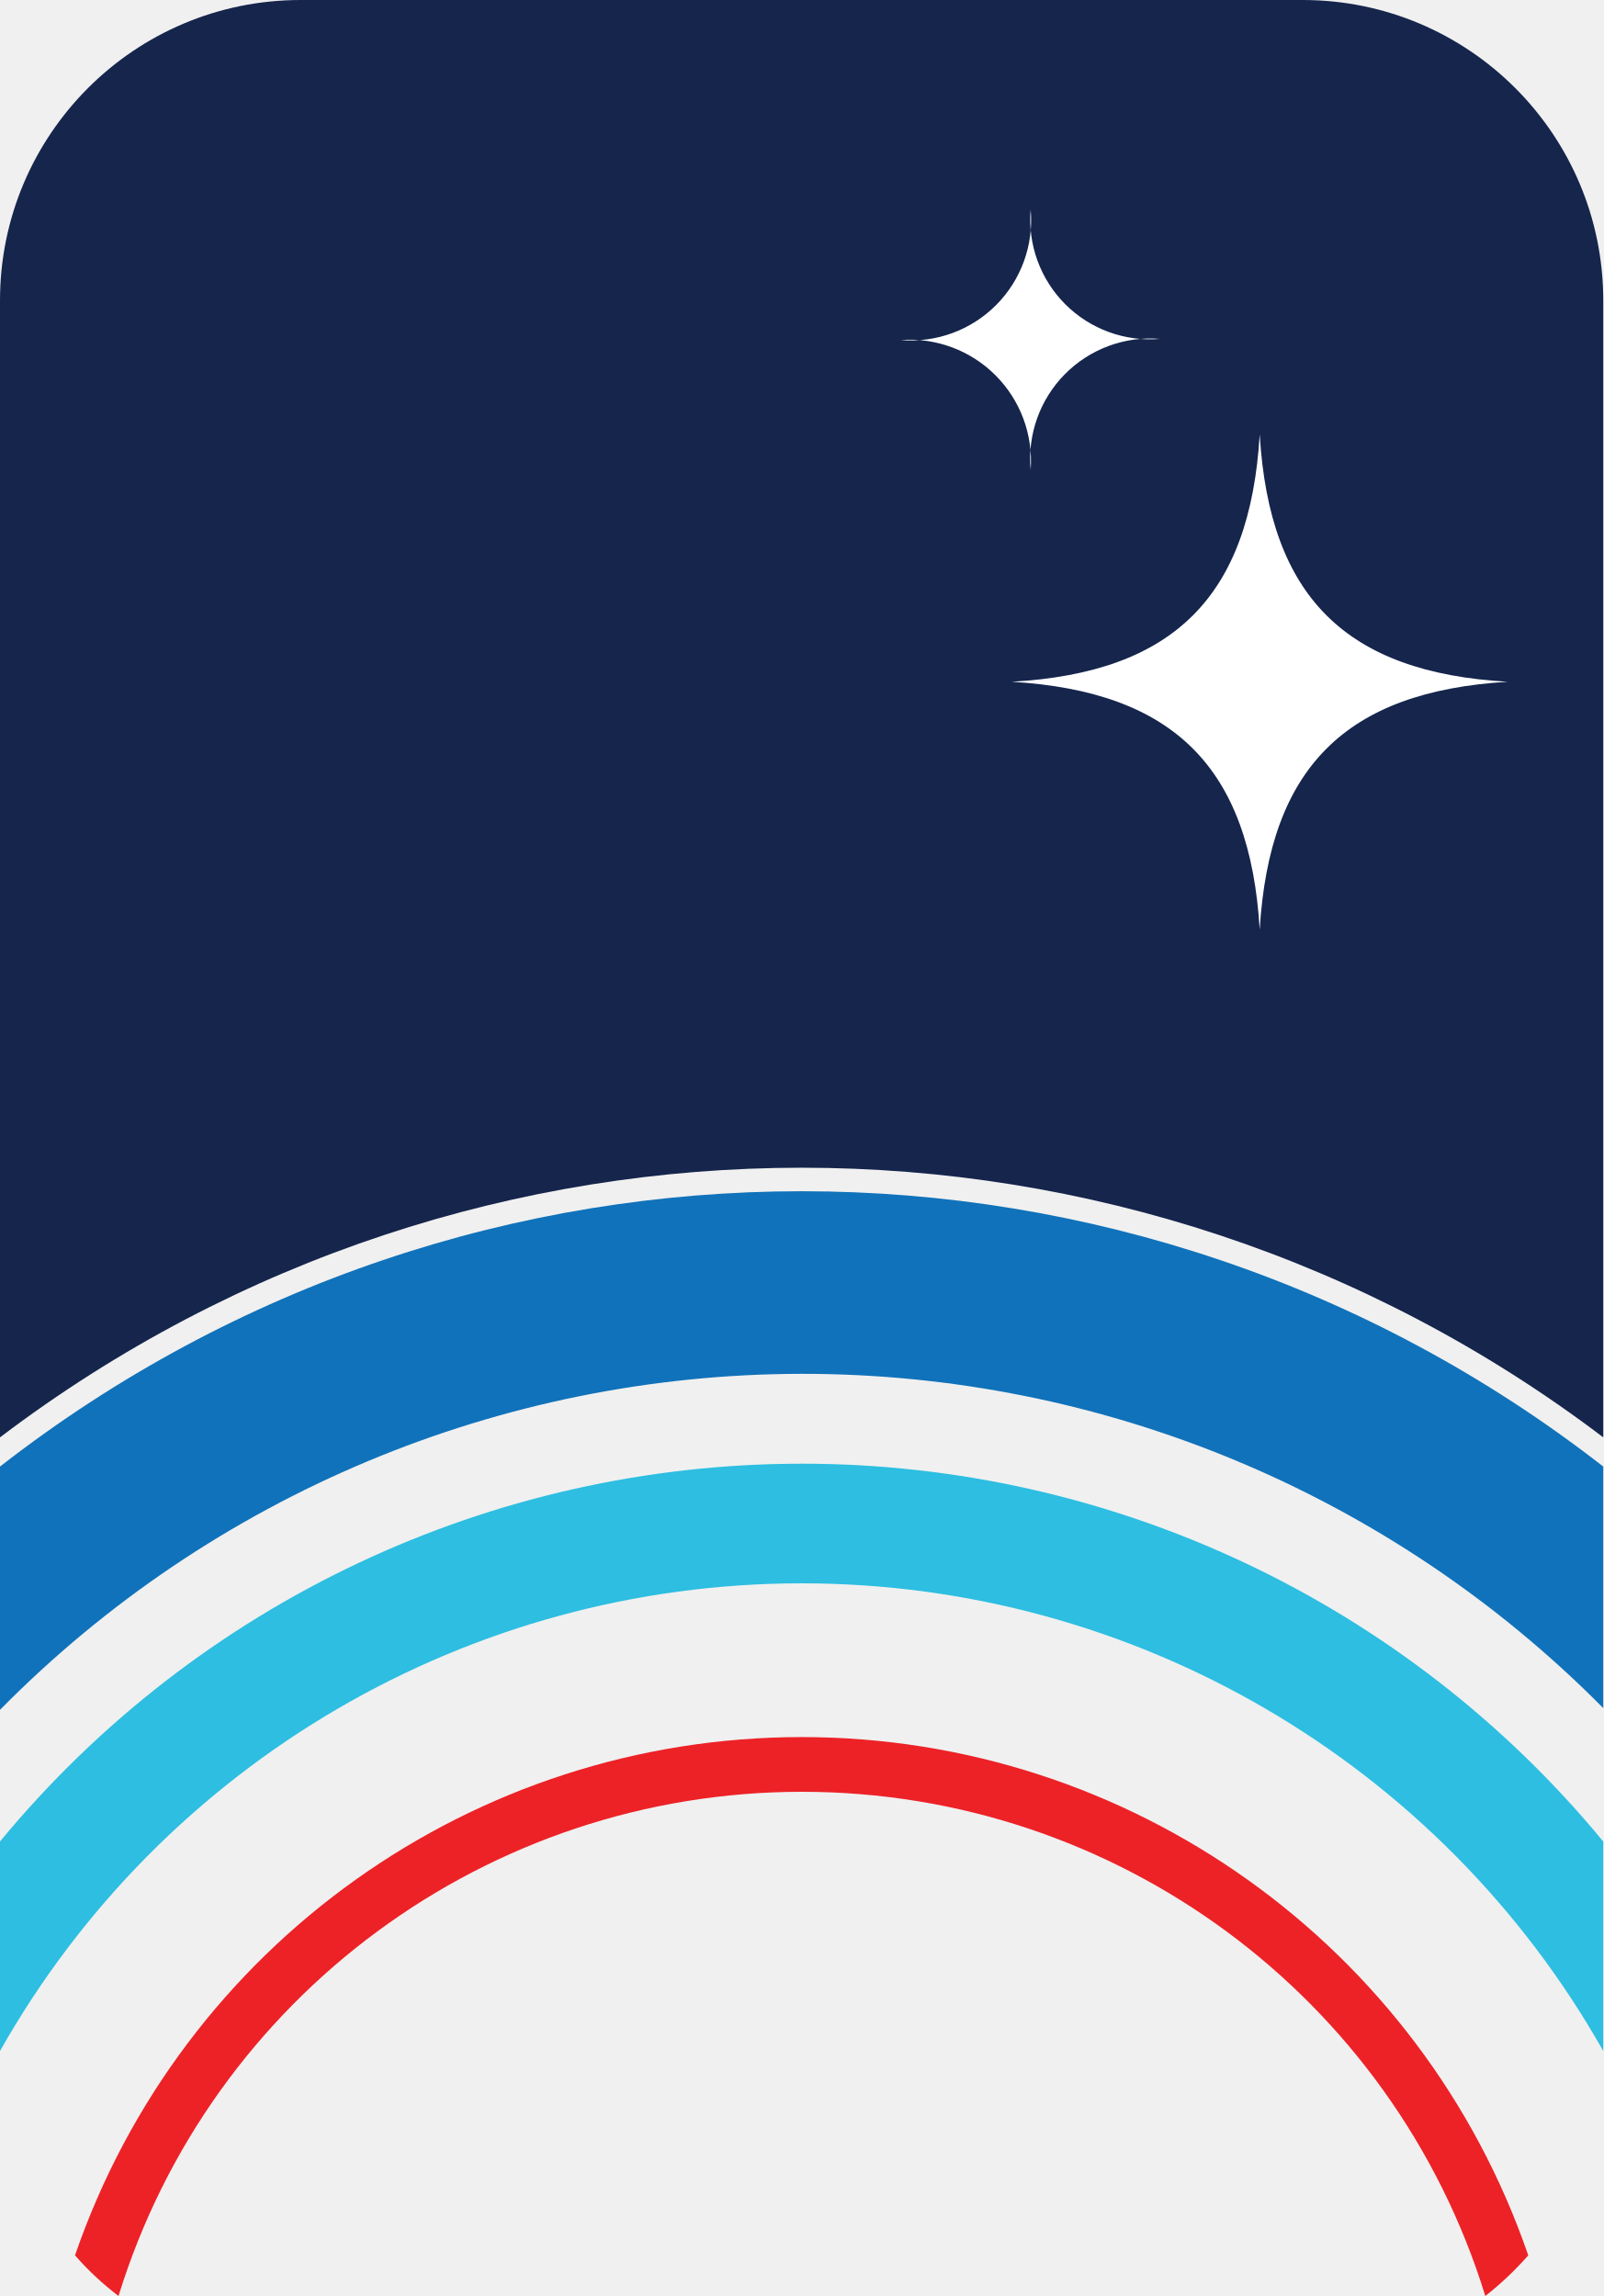
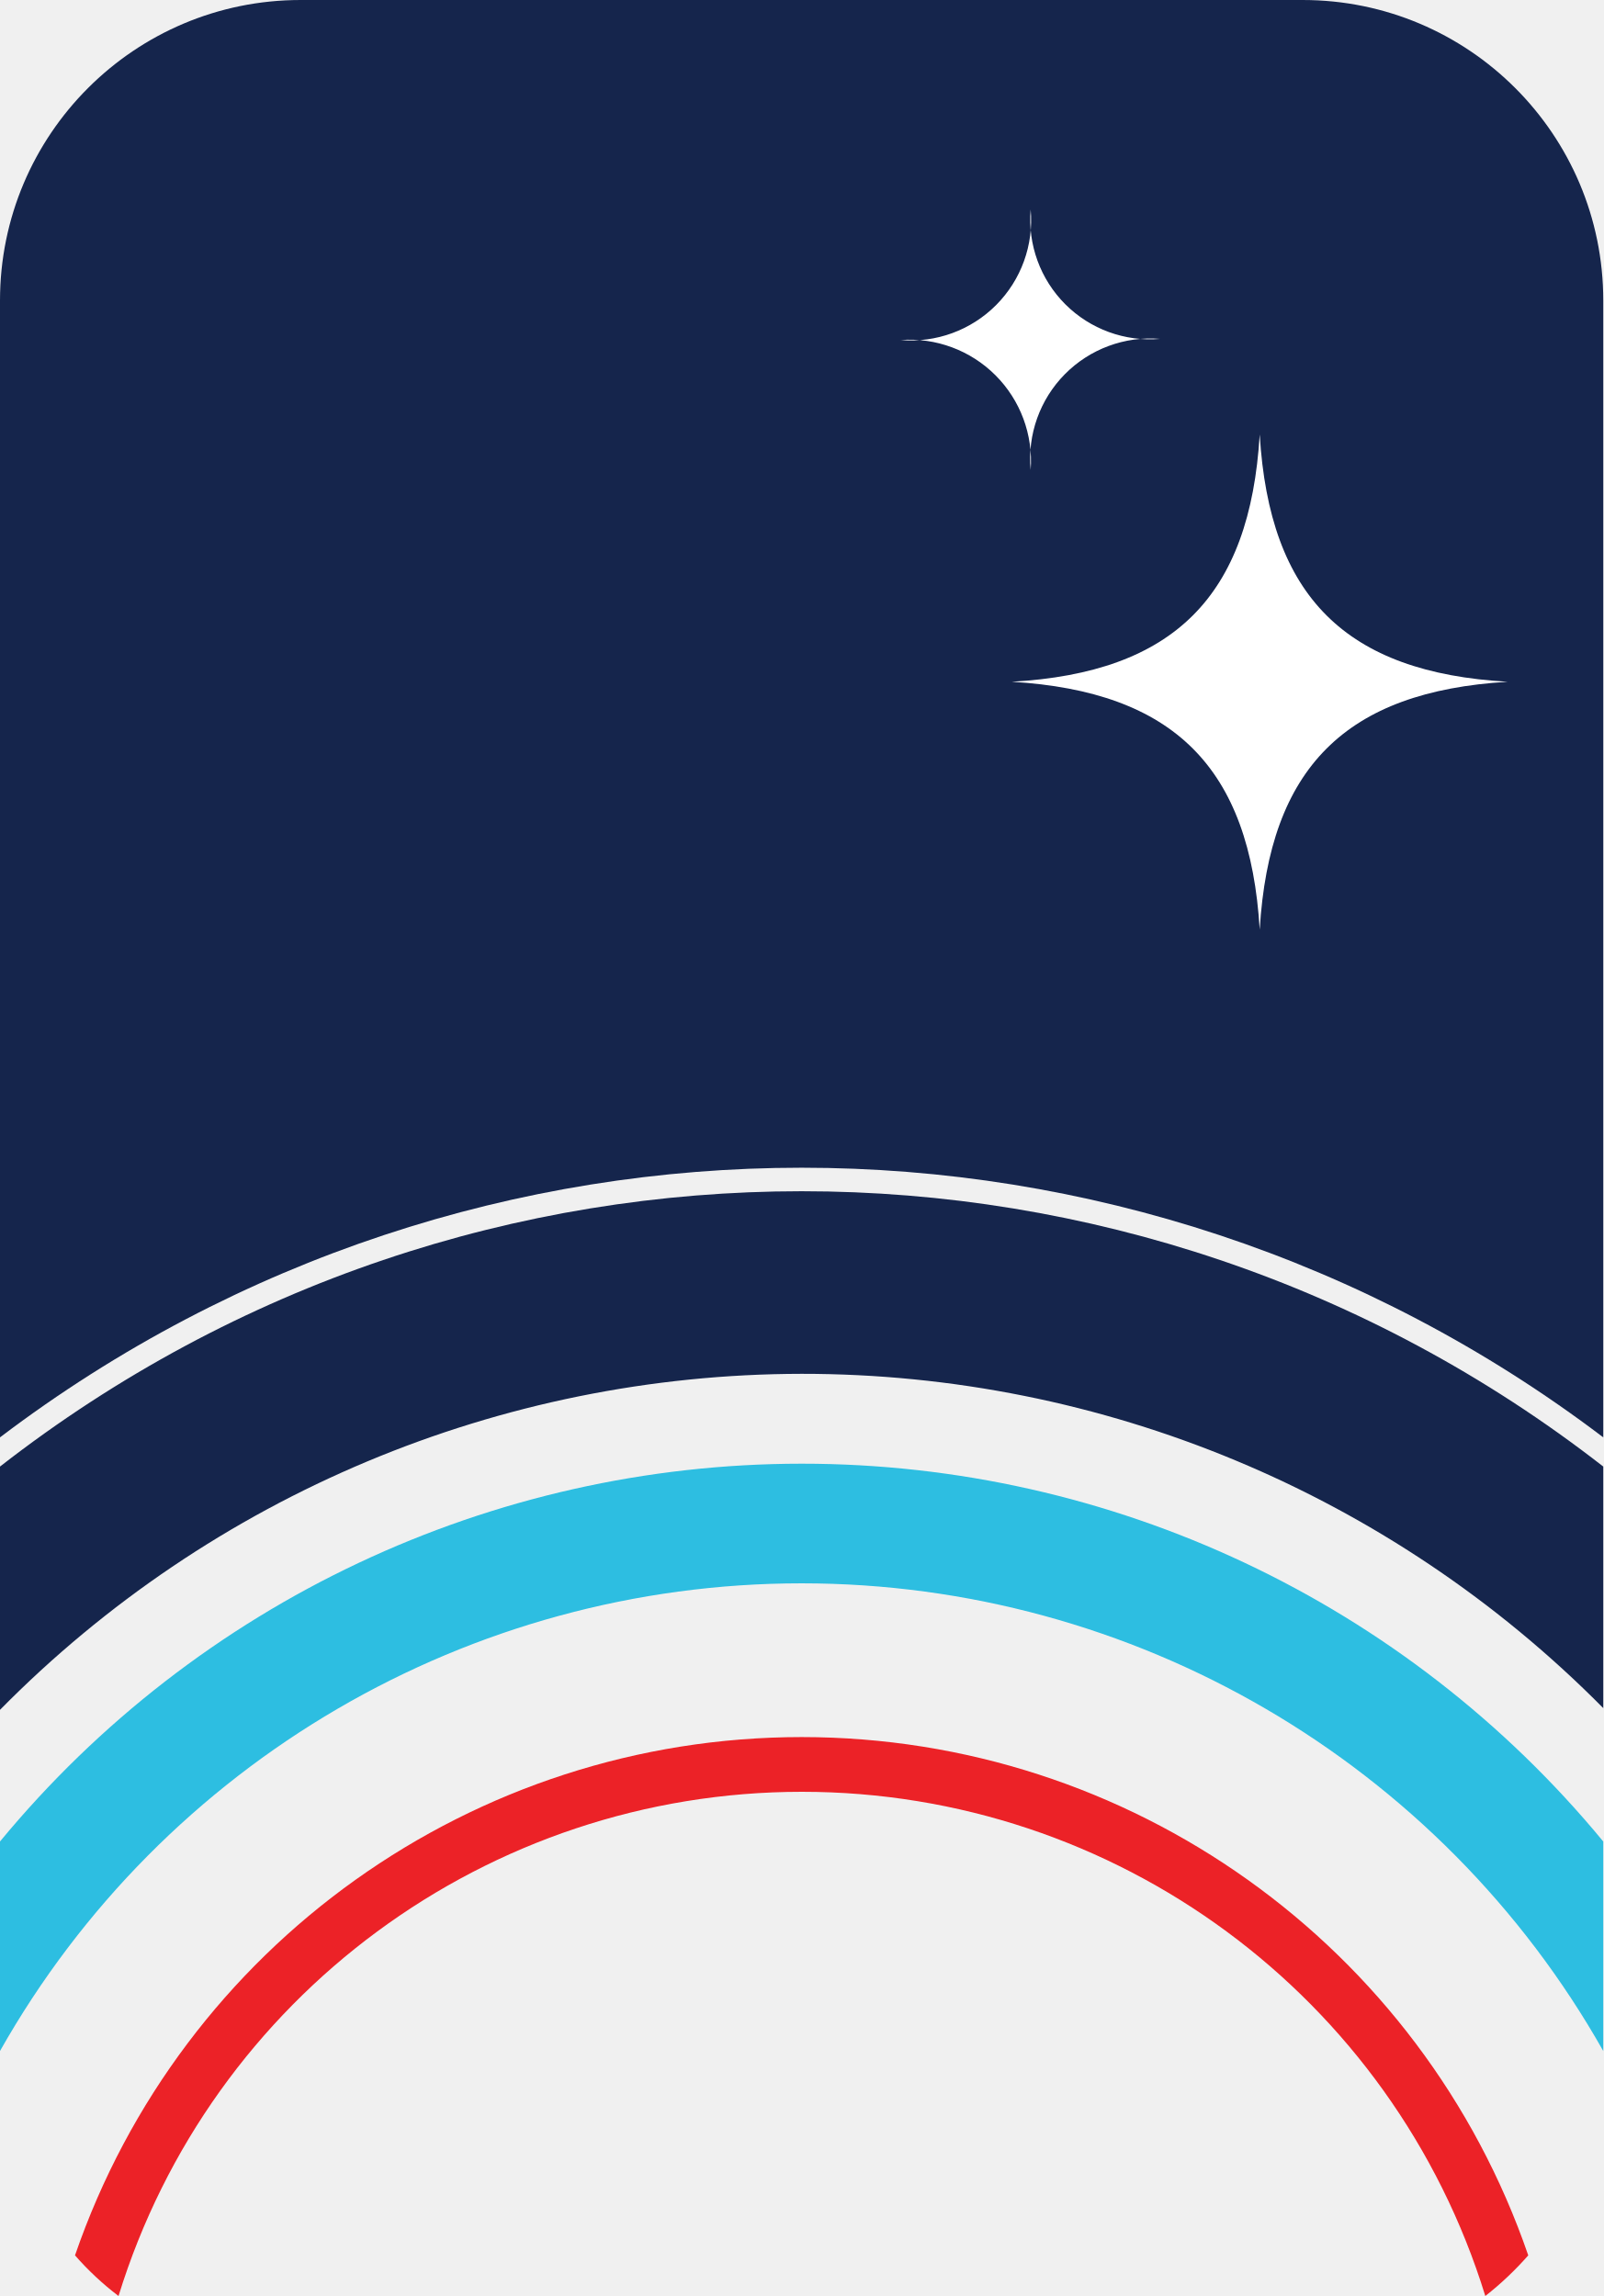
<svg xmlns="http://www.w3.org/2000/svg" viewBox="0 0 28 40.11">
  <defs>
-     <style>.a{fill:#1072ba;}.b{fill:#2dbee1;}.c{fill:#ec2227;}.d{fill:#15254c;}.e{fill:#fff;}</style>
+     <style>.a{fill:#15254c;}.b{fill:#2dbee1;}.c{fill:#ec2227;}.d{fill:#15254c;}.e{fill:#fff;}</style>
  </defs>
  <path class="a" d="M14,24a19.67,19.67,0,0,1,14,5.84V25.62a22.78,22.78,0,0,0-28,0v4.25A19.69,19.69,0,0,1,14,24Z" />
  <path class="b" d="M14,25.57a18.16,18.16,0,0,0-14,6.6v3.66a16.08,16.08,0,0,1,28,0V32.17A18.14,18.14,0,0,0,14,25.57Z" />
  <path class="c" d="M2.07,40.11a12.49,12.49,0,0,1,23.87,0,5.58,5.58,0,0,0,.75-.71,13.42,13.42,0,0,0-25.38,0A5.12,5.12,0,0,0,2.07,40.11Z" />
  <path class="d" d="M28,25.11V5.25A5.25,5.25,0,0,0,22.75,0H5.25A5.25,5.25,0,0,0,0,5.25V25.11a23.16,23.16,0,0,1,28,0Z" />
  <path class="e" d="M22,16.24c-.17-2.83-1.5-4.16-4.33-4.33,0,0,0,0,0,0,2.83-.16,4.16-1.49,4.33-4.32,0,0,0,0,0,0,.17,2.83,1.5,4.16,4.33,4.32,0,0,0,0,0,0-2.83.17-4.16,1.5-4.33,4.33C22,16.27,22,16.27,22,16.24Z" />
  <path class="e" d="M18,8.21a2.12,2.12,0,0,0-2.27-2.27s0,0,0,0A2.1,2.1,0,0,0,18,3.66s0,0,0,0a2.09,2.09,0,0,0,2.26,2.26s0,0,0,0A2.1,2.1,0,0,0,18,8.21S18,8.23,18,8.21Z" />
</svg>
